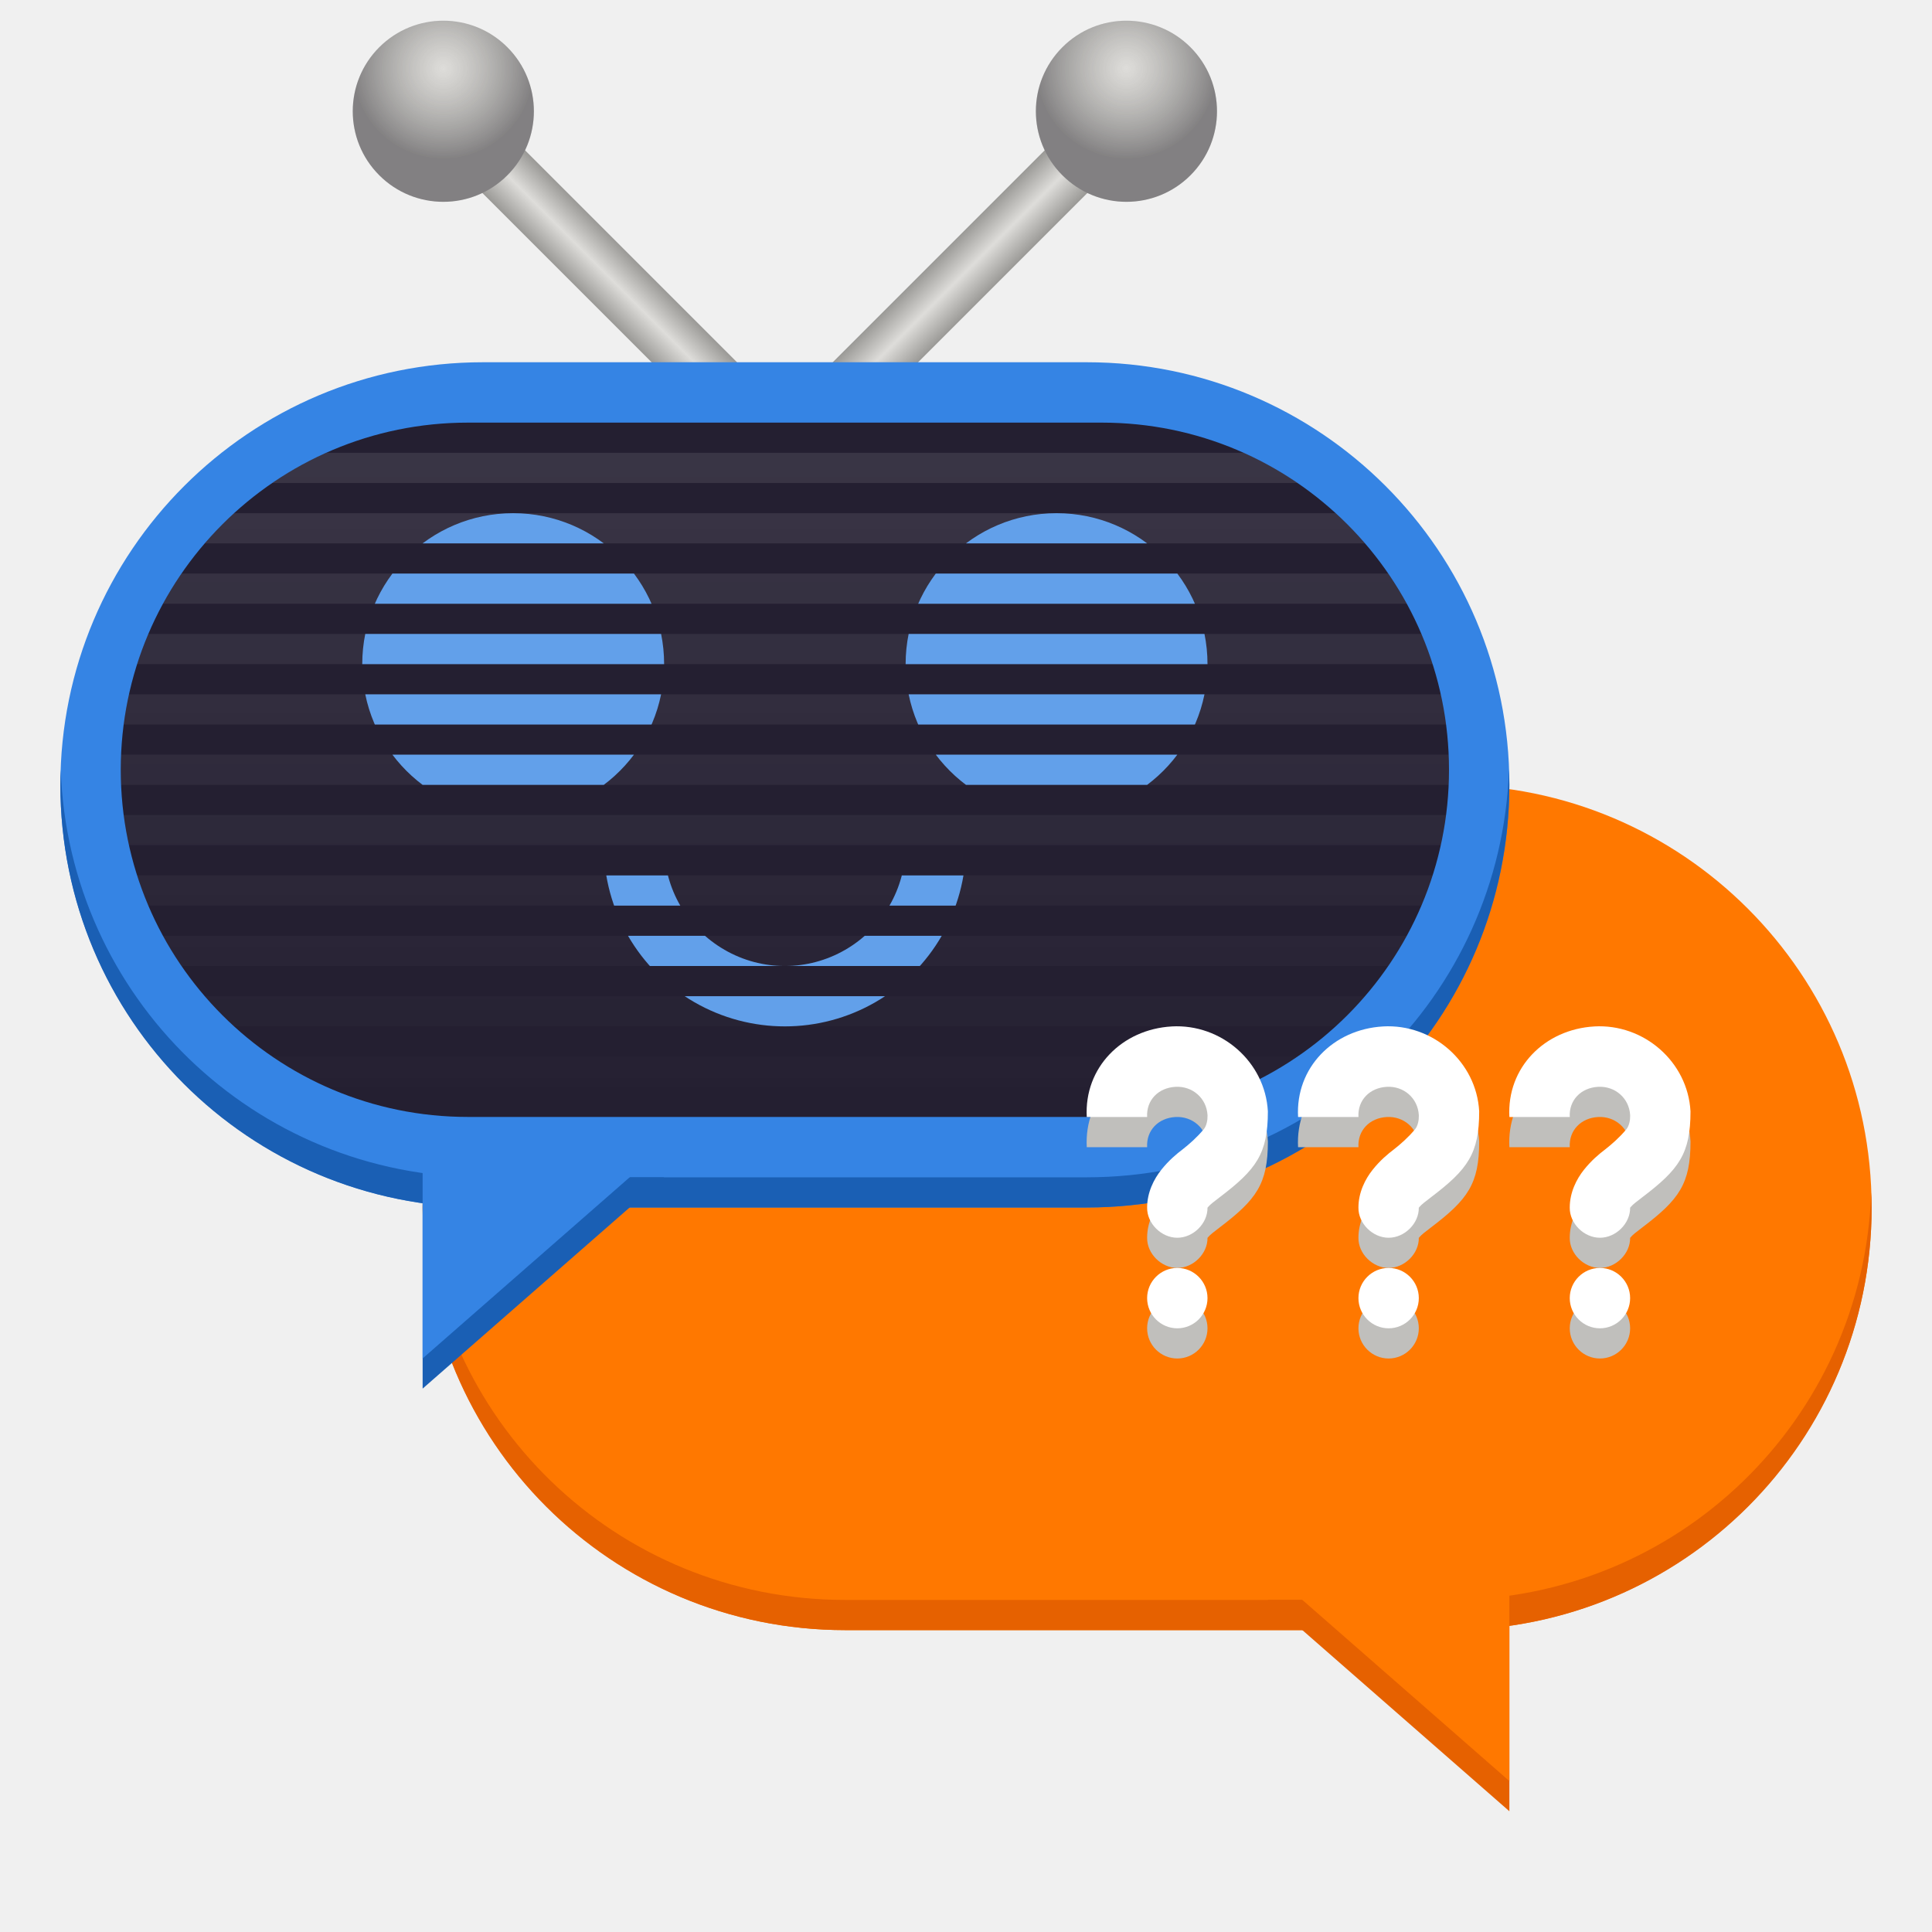
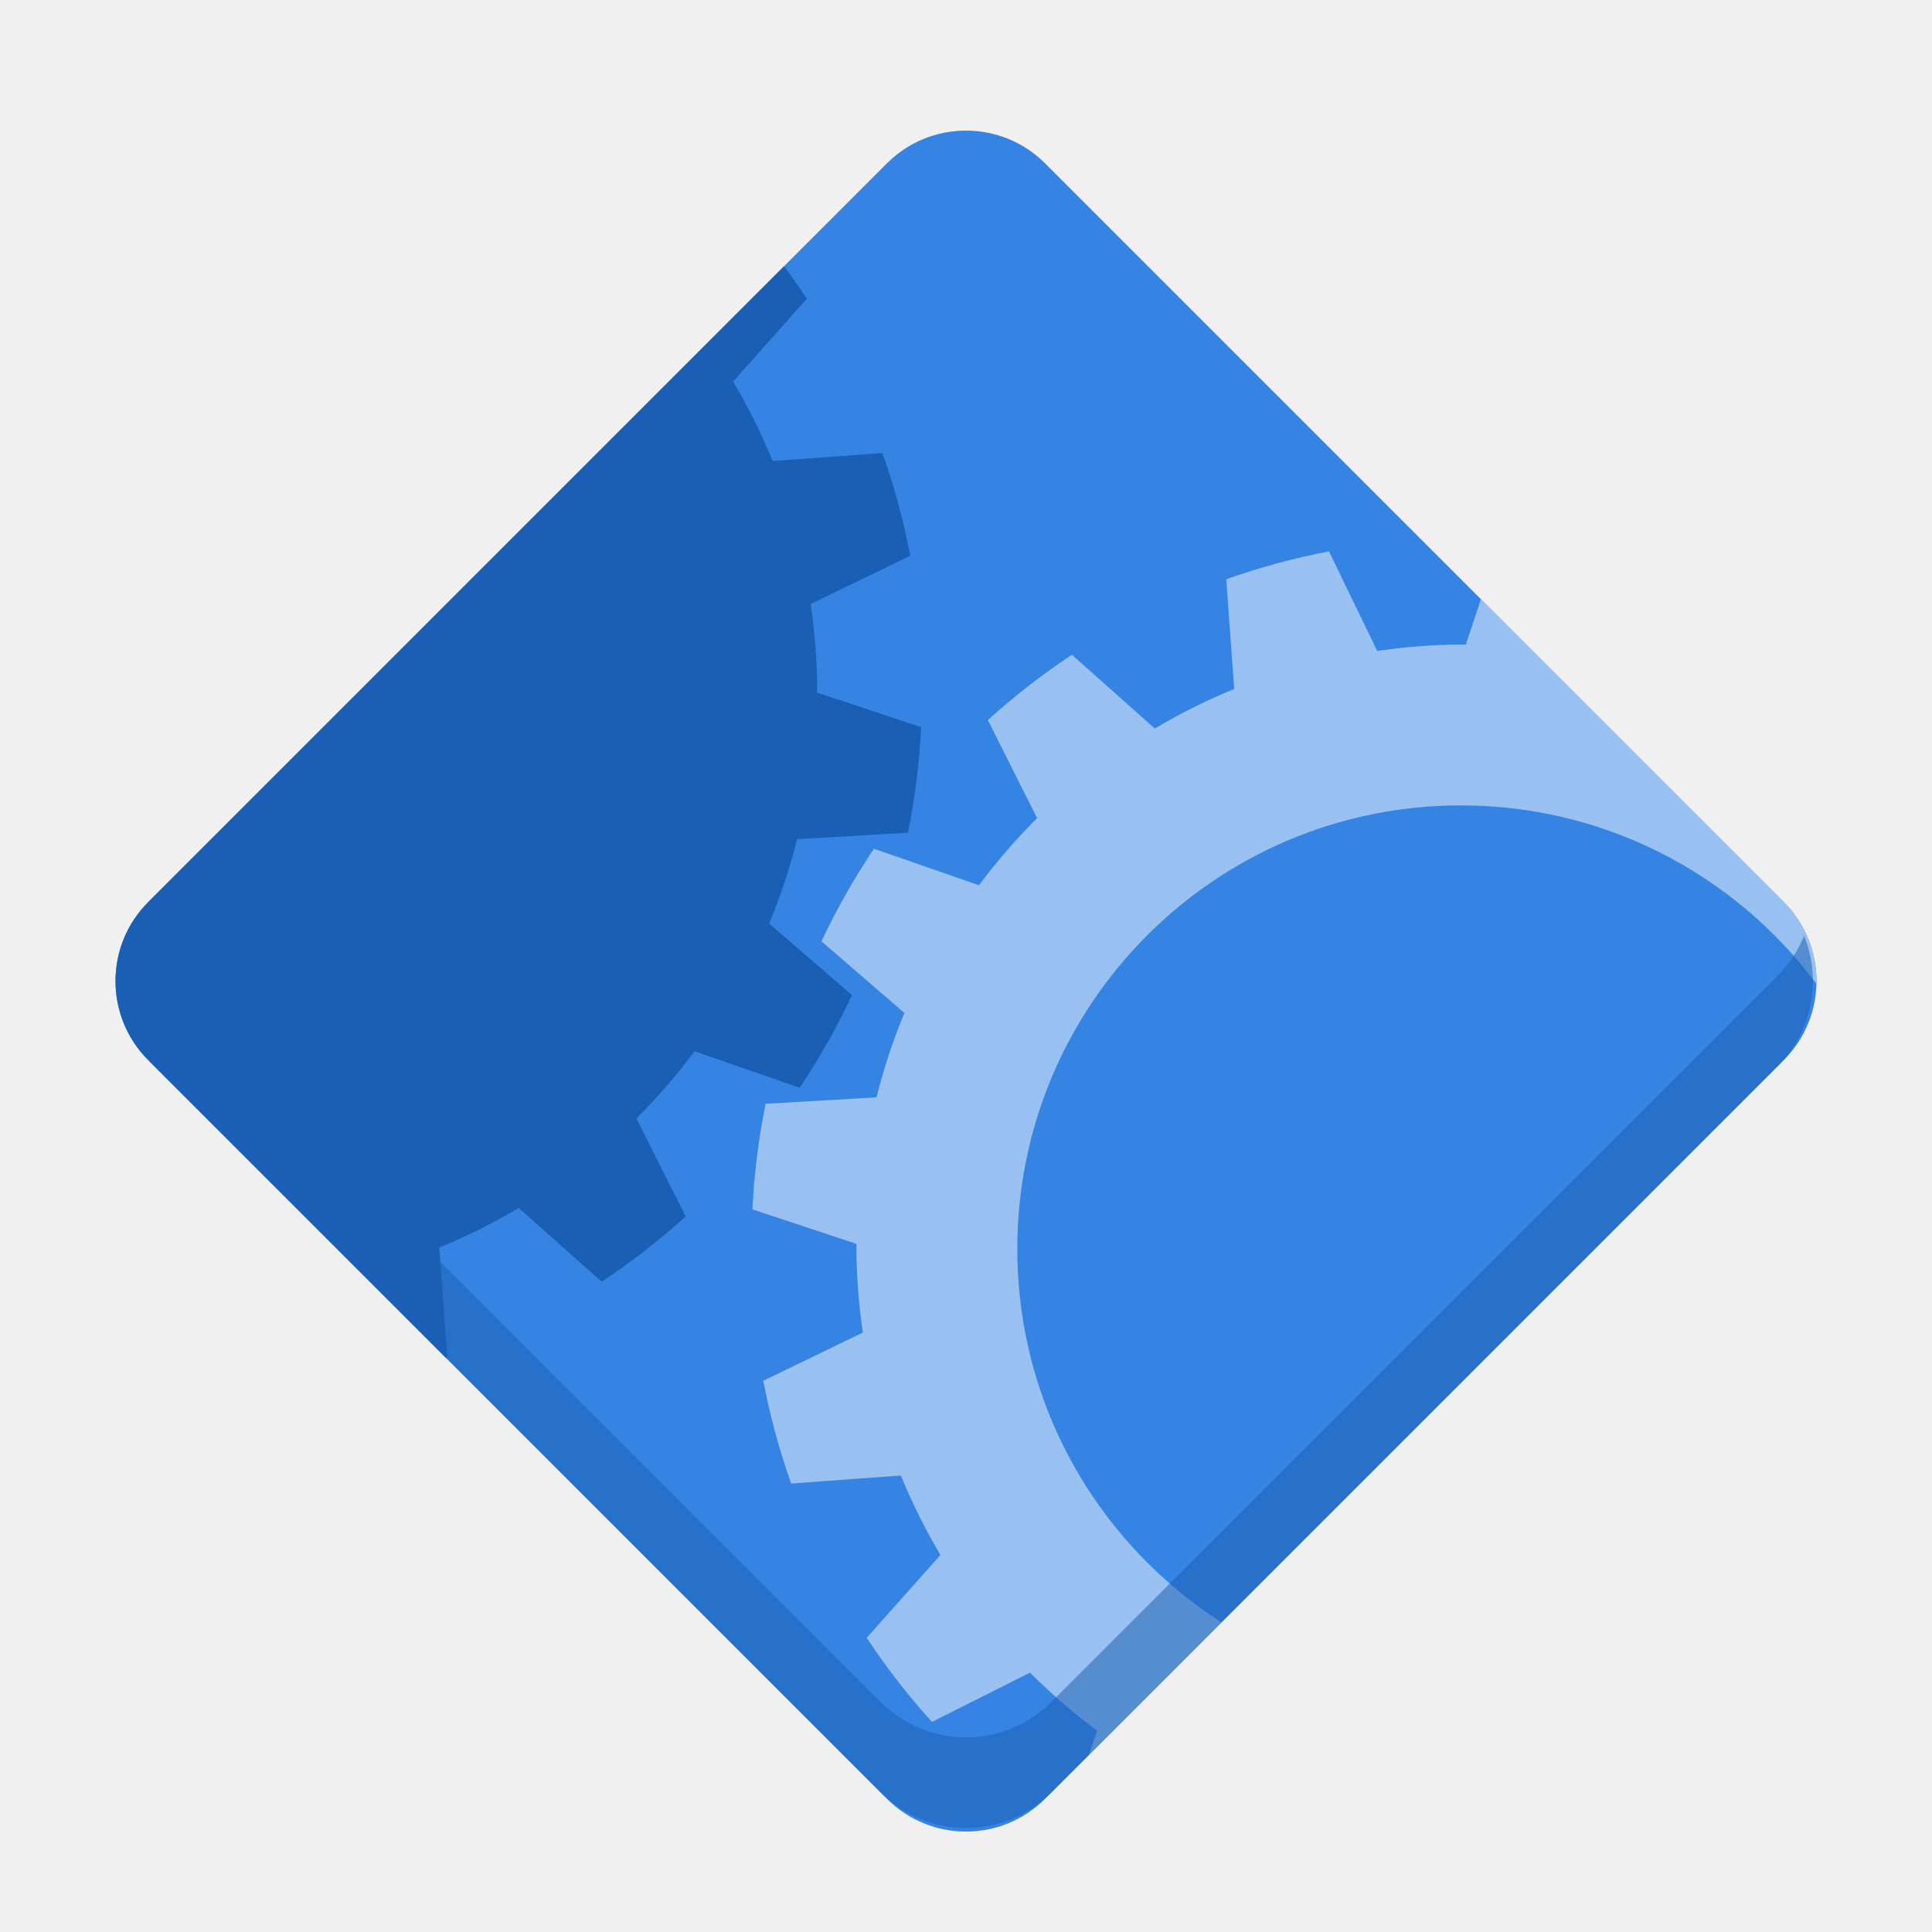
- <svg xmlns="http://www.w3.org/2000/svg" xmlns:xlink="http://www.w3.org/1999/xlink" height="128px" viewBox="0 0 128 128" width="128px">
-   <linearGradient id="a" gradientUnits="userSpaceOnUse">
-     <stop offset="0" stop-color="#9a9996" />
-     <stop offset="0.5" stop-color="#deddda" />
-     <stop offset="1" stop-color="#9a9996" />
-   </linearGradient>
-   <linearGradient id="b" gradientTransform="matrix(0.707107 -0.707107 0.707107 0.707107 -123.3625 -71.82338)" x1="50" x2="54" xlink:href="#a" y1="180" y2="180" />
-   <linearGradient id="c" gradientUnits="userSpaceOnUse">
-     <stop offset="0" stop-color="#deddda" />
-     <stop offset="1" stop-color="#9a9996" />
-   </linearGradient>
-   <radialGradient id="d" cx="54" cy="162" gradientTransform="matrix(0.707107 -0.707107 0.707107 0.707107 -123.3625 -71.82338)" r="6" xlink:href="#c" />
-   <linearGradient id="e" gradientUnits="userSpaceOnUse">
-     <stop offset="0" stop-color="#deddda" stop-opacity="0" />
-     <stop offset="1" stop-color="#241f31" stop-opacity="0.2" />
-   </linearGradient>
-   <radialGradient id="f" cx="54" cy="162" gradientTransform="matrix(0.707107 -0.707107 0.707107 0.707107 -123.3625 -71.82338)" r="6" xlink:href="#e" />
-   <linearGradient id="g" gradientTransform="matrix(-0.707107 -0.707107 -0.707107 0.707107 227.3625 -71.82337)" x1="50" x2="54" xlink:href="#a" y1="180" y2="180" />
-   <radialGradient id="h" cx="54" cy="162" gradientTransform="matrix(-0.707107 -0.707107 -0.707107 0.707107 227.3625 -71.82337)" r="6" xlink:href="#c" />
-   <radialGradient id="i" cx="54" cy="162" gradientTransform="matrix(-0.707107 -0.707107 -0.707107 0.707107 227.3625 -71.82337)" r="6" xlink:href="#e" />
-   <clipPath id="j">
-     <path d="m 8 30 h 88 v 42 h -88 z m 0 0" />
-   </clipPath>
-   <clipPath id="k">
-     <path d="m 31 28 h 42 c 12.703 0 23 10.297 23 23 s -10.297 23 -23 23 h -42 c -12.703 0 -23 -10.297 -23 -23 s 10.297 -23 23 -23 z m 0 0" />
-   </clipPath>
-   <linearGradient id="l" gradientUnits="userSpaceOnUse" x1="52" x2="52" y1="29" y2="74">
-     <stop offset="0" stop-color="#ffffff" stop-opacity="0.102" />
-     <stop offset="1" stop-color="#ffffff" stop-opacity="0" />
-   </linearGradient>
-   <clipPath id="m">
-     <path d="m 24 34 h 20 v 2 h -20 z m 0 4 h 20 v 2 h -20 z m 0 4 h 20 v 2 h -20 z m 0 4 h 20 v 2 h -20 z m 0 4 h 20 v 2 h -20 z m 0 0" />
-   </clipPath>
-   <clipPath id="n">
-     <path d="m 60 34 h 20 v 2 h -20 z m 0 4 h 20 v 2 h -20 z m 0 4 h 20 v 2 h -20 z m 0 4 h 20 v 2 h -20 z m 0 4 h 20 v 2 h -20 z m 0 0" />
-   </clipPath>
-   <clipPath id="o">
-     <path d="m 40 58 h 24 v 2 h -24 z m 0 4 h 24 v 2 h -24 z m 0 4 h 24 v 2 h -24 z m 0 0" />
-   </clipPath>
-   <path d="m 27.957 8.785 l 2.828 -2.828 l 22.629 22.629 l -2.828 2.828 z m 0 0" fill="url(#b)" />
-   <path d="m 33.613 3.129 c 2.344 2.344 2.344 6.145 0 8.484 c -2.34 2.344 -6.141 2.344 -8.484 0 c -2.344 -2.34 -2.344 -6.141 0 -8.484 c 2.344 -2.344 6.145 -2.344 8.484 0 z m 0 0" fill="url(#d)" />
-   <path d="m 33.613 3.129 c 2.344 2.344 2.344 6.145 0 8.484 c -2.34 2.344 -6.141 2.344 -8.484 0 c -2.344 -2.34 -2.344 -6.141 0 -8.484 c 2.344 -2.344 6.145 -2.344 8.484 0 z m 0 0" fill="url(#f)" />
-   <path d="m 76.043 8.785 l -2.828 -2.828 l -22.629 22.629 l 2.828 2.828 z m 0 0" fill="url(#g)" />
-   <path d="m 70.387 3.129 c -2.344 2.344 -2.344 6.145 0 8.484 c 2.34 2.344 6.141 2.344 8.484 0 c 2.344 -2.34 2.344 -6.141 0 -8.484 c -2.344 -2.344 -6.145 -2.344 -8.484 0 z m 0 0" fill="url(#h)" />
-   <path d="m 70.387 3.129 c -2.344 2.344 -2.344 6.145 0 8.484 c 2.34 2.344 6.141 2.344 8.484 0 c 2.344 -2.34 2.344 -6.141 0 -8.484 c -2.344 -2.344 -6.145 -2.344 -8.484 0 z m 0 0" fill="url(#i)" />
-   <path d="m 56 52 h 40 c 15.465 0 28 12.535 28 28 s -12.535 28 -28 28 h -40 c -15.465 0 -28 -12.535 -28 -28 s 12.535 -28 28 -28 z m 0 0" fill="#ff7800" />
-   <path d="m 100 106 v 14 l -16 -14 z m 0 0" fill="#e66100" fill-rule="evenodd" />
-   <path d="m 28.023 79 c -0.008 0.332 -0.023 0.664 -0.023 1 c 0 15.512 12.488 28 28 28 h 40 c 15.512 0 28 -12.488 28 -28 c 0 -0.336 -0.016 -0.668 -0.027 -1 c -0.523 15.043 -12.797 27 -27.973 27 h -40 c -15.176 0 -27.449 -11.957 -27.977 -27 z m 0 0" fill="#e66100" />
-   <path d="m 100 104 v 14 l -16 -14 z m 0 0" fill="#ff7800" fill-rule="evenodd" />
-   <path d="m 32 24 h 40 c 15.465 0 28 12.535 28 28 s -12.535 28 -28 28 h -40 c -15.465 0 -28 -12.535 -28 -28 s 12.535 -28 28 -28 z m 0 0" fill="#3584e4" />
-   <path d="m 31 28 h 42 c 12.703 0 23 10.297 23 23 s -10.297 23 -23 23 h -42 c -12.703 0 -23 -10.297 -23 -23 s 10.297 -23 23 -23 z m 0 0" fill="#241f31" />
-   <g clip-path="url(#j)">
-     <g clip-path="url(#k)">
-       <path d="m 6 70 h 92 v 2 h -92 z m 0 -4 h 92 v 2 h -92 z m 0 -4 h 92 v 2 h -92 z m 0 -4 h 92 v 2 h -92 z m 0 -4 h 92 v 2 h -92 z m 0 -4 h 92 v 2 h -92 z m 0 -4 h 92 v 2 h -92 z m 0 -4 h 92 v 2 h -92 z m 0 -4 h 92 v 2 h -92 z m 0 -4 h 92 v 2 h -92 z m 0 -4 h 92 v 2 h -92 z m 0 0" fill="url(#l)" />
+ <svg xmlns="http://www.w3.org/2000/svg" width="33.75mm" height="33.75mm" viewBox="0 0 33.75 33.75" version="1.1" id="svg974">
+   <defs id="defs968">
+     <clipPath clipPathUnits="userSpaceOnUse" id="clipPath18689">
+       <rect clip-path="none" transform="rotate(45)" ry="32" rx="32" y="123.999" x="486.037" height="362.943" width="362.943" id="rect18691" style="display:inline;opacity:1;vector-effect:none;fill:#4a86cf;fill-opacity:1;stroke:none;stroke-width:26.067;stroke-linecap:butt;stroke-linejoin:miter;stroke-miterlimit:4;stroke-dasharray:none;stroke-dashoffset:0;stroke-opacity:1;marker:none;marker-start:none;marker-mid:none;marker-end:none;paint-order:normal;enable-background:new" />
+     </clipPath>
+     <clipPath clipPathUnits="userSpaceOnUse" id="clipPath18689-3">
+       <rect clip-path="none" transform="rotate(45)" ry="32" rx="32" y="123.999" x="486.037" height="362.943" width="362.943" id="rect18691-6" style="display:inline;opacity:1;vector-effect:none;fill:#4a86cf;fill-opacity:1;stroke:none;stroke-width:26.067;stroke-linecap:butt;stroke-linejoin:miter;stroke-miterlimit:4;stroke-dasharray:none;stroke-dashoffset:0;stroke-opacity:1;marker:none;marker-start:none;marker-mid:none;marker-end:none;paint-order:normal;enable-background:new" />
+     </clipPath>
+   </defs>
+   <g id="layer1" transform="translate(-61.81982,-103.944)">
+     <g transform="matrix(0.2636723,0,0,0.2636723,61.81982,-529.397)" style="display:inline;stroke-width:0.25;enable-background:new" id="g1836">
+       <g transform="matrix(0.25,0,0,0.25,0,2295)" id="g18818" style="stroke-width:0.25">
+         <g style="stroke-width:0.27" transform="matrix(0.9260519,0,0,0.9260519,18.93073,50.87633)" id="g18590">
+           <g style="stroke-width:0.27" id="g18681" clip-path="url(#clipPath18689-3)">
+             <rect style="opacity:1;vector-effect:none;fill:#3584e4;fill-opacity:1;stroke:none;stroke-width:8.221;stroke-linecap:butt;stroke-linejoin:miter;stroke-miterlimit:4;stroke-dasharray:none;stroke-dashoffset:0;stroke-opacity:1;marker:none;marker-start:none;marker-mid:none;marker-end:none;paint-order:normal" id="rect18571" width="424" height="424" x="458.337" y="90.642" rx="10.092" ry="10.092" transform="matrix(0.6052817,0.6052817,-0.6052817,0.6052817,33.44063,99.07363)" clip-path="none" />
+             <circle style="opacity:1;vector-effect:none;fill:#f66151;fill-opacity:1;stroke:none;stroke-width:7.037;stroke-linecap:butt;stroke-linejoin:miter;stroke-miterlimit:4;stroke-dasharray:none;stroke-dashoffset:0;stroke-opacity:1;marker:none;marker-start:none;marker-mid:none;marker-end:none;paint-order:normal" id="path18706" cx="0" cy="0" r="0" transform="translate(0,-212)" />
+             <circle style="opacity:1;vector-effect:none;fill:#f66151;fill-opacity:1;stroke:none;stroke-width:7.037;stroke-linecap:butt;stroke-linejoin:miter;stroke-miterlimit:4;stroke-dasharray:none;stroke-dashoffset:0;stroke-opacity:1;marker:none;marker-start:none;marker-mid:none;marker-end:none;paint-order:normal" id="path18708" cx="0" cy="0" r="0" transform="translate(0,-212)" />
+             <path style="display:inline;opacity:1;vector-effect:none;fill:#98c1f1;fill-opacity:1;stroke:none;stroke-width:7.037;stroke-linecap:butt;stroke-linejoin:miter;stroke-miterlimit:4;stroke-dasharray:none;stroke-dashoffset:0;stroke-opacity:1;marker:none;marker-start:none;marker-mid:none;marker-end:none;paint-order:normal;enable-background:new" d="m 408.92,561.918 -9.886,29.829 a 172.971,172.971 0 0 0 -1.427,-0.071 172.971,172.971 0 0 0 -23.929,1.852 l -13.801,-28.501 a 203.293,203.293 0 0 0 -29.401,7.972 l 2.286,31.405 a 172.971,172.971 0 0 0 -22.732,11.319 l -23.718,-21.103 a 203.293,203.293 0 0 0 -24.059,18.674 l 14.099,28.073 a 172.971,172.971 0 0 0 -16.636,19.211 l -30.058,-10.448 a 203.293,203.293 0 0 0 -15.017,26.488 l 23.73,20.507 a 172.971,172.971 0 0 0 -7.985,24.143 l -31.73,1.849 a 203.293,203.293 0 0 0 -3.778,30.217 l 29.829,9.886 a 172.971,172.971 0 0 0 -0.071,1.427 172.971,172.971 0 0 0 1.852,23.929 l -28.501,13.801 a 203.293,203.293 0 0 0 7.972,29.401 l 31.405,-2.286 a 172.971,172.971 0 0 0 11.319,22.732 l -21.103,23.718 a 203.293,203.293 0 0 0 18.674,24.059 l 28.073,-14.099 a 172.971,172.971 0 0 0 19.211,16.636 l -10.448,30.058 a 203.293,203.293 0 0 0 26.488,15.017 l 20.507,-23.73 a 172.971,172.971 0 0 0 24.143,7.985 l 1.849,31.73 a 203.293,203.293 0 0 0 30.217,3.778 l 9.886,-29.829 a 172.971,172.971 0 0 0 1.427,0.071 172.971,172.971 0 0 0 23.929,-1.852 l 13.801,28.501 a 203.293,203.293 0 0 0 29.401,-7.972 l -2.286,-31.405 a 172.971,172.971 0 0 0 22.732,-11.319 l 23.718,21.103 A 203.293,203.293 0 0 0 532.96,916 l -14.099,-28.073 a 172.971,172.971 0 0 0 16.636,-19.211 l 30.058,10.448 a 203.293,203.293 0 0 0 15.017,-26.488 l -23.73,-20.507 a 172.971,172.971 0 0 0 7.985,-24.143 l 31.73,-1.849 a 203.293,203.293 0 0 0 3.778,-30.217 l -29.829,-9.886 a 172.971,172.971 0 0 0 0.071,-1.427 172.971,172.971 0 0 0 -1.852,-23.929 l 28.501,-13.801 a 203.293,203.293 0 0 0 -7.972,-29.401 l -31.405,2.286 a 172.971,172.971 0 0 0 -11.319,-22.732 l 21.103,-23.718 a 203.293,203.293 0 0 0 -18.674,-24.059 l -28.073,14.099 a 172.971,172.971 0 0 0 -19.211,-16.636 l 10.448,-30.058 A 203.293,203.293 0 0 0 485.636,581.681 l -20.507,23.73 a 172.971,172.971 0 0 0 -24.143,-7.985 l -1.849,-31.73 a 203.293,203.293 0 0 0 -30.217,-3.778 z M 397.607,637.722 A 126.926,126.926 0 0 1 524.532,764.647 126.926,126.926 0 0 1 397.607,891.572 126.926,126.926 0 0 1 270.682,764.647 126.926,126.926 0 0 1 397.607,637.722 Z" id="path18717-4" />
+             <path id="path18758" d="m 51.748,401.284 -9.886,29.829 c -0.476,-0.026 -0.951,-0.05 -1.427,-0.071 -8.01,0.062 -16.005,0.681 -23.929,1.852 L 2.706,404.392 c -9.986,1.918 -19.814,4.583 -29.401,7.972 l 2.286,31.405 c -7.844,3.211 -15.442,6.994 -22.732,11.319 l -23.718,-21.103 c -8.475,5.614 -16.518,11.857 -24.059,18.674 l 14.099,28.073 c -6.009,5.987 -11.569,12.408 -16.636,19.211 l -30.058,-10.448 c -5.661,8.442 -10.68,17.296 -15.017,26.488 l 23.73,20.507 c -3.25,7.841 -5.919,15.91 -7.985,24.143 l -31.73,1.849 c -2.013,9.964 -3.276,20.064 -3.778,30.217 l 29.829,9.886 c -0.026,0.476 -0.05,0.951 -0.071,1.427 0.062,8.01 0.681,16.005 1.852,23.929 l -28.501,13.801 c 1.918,9.986 4.583,19.814 7.972,29.401 l 31.405,-2.286 c 3.211,7.844 6.994,15.442 11.319,22.732 l -21.103,23.718 c 5.614,8.475 11.857,16.518 18.674,24.059 l 28.073,-14.099 c 5.987,6.009 12.408,11.569 19.211,16.636 l -10.448,30.058 c 8.442,5.661 17.296,10.68 26.488,15.017 l 20.507,-23.73 c 7.841,3.25 15.91,5.919 24.143,7.985 l 1.849,31.73 c 9.964,2.013 20.064,3.276 30.217,3.778 l 9.886,-29.829 c 0.476,0.026 0.951,0.05 1.427,0.071 8.01,-0.062 16.005,-0.681 23.929,-1.852 l 13.801,28.501 c 9.986,-1.918 19.814,-4.583 29.401,-7.972 l -2.286,-31.405 c 7.844,-3.211 15.442,-6.994 22.732,-11.319 l 23.718,21.103 c 8.475,-5.614 16.518,-11.857 24.059,-18.674 l -14.099,-28.073 c 6.009,-5.987 11.569,-12.408 16.636,-19.211 l 30.058,10.448 c 5.661,-8.442 10.68,-17.296 15.017,-26.488 l -23.73,-20.507 c 3.25,-7.841 5.919,-15.91 7.985,-24.143 l 31.73,-1.849 c 2.013,-9.964 3.276,-20.064 3.778,-30.217 l -29.829,-9.886 c 0.026,-0.476 0.05,-0.951 0.071,-1.427 -0.062,-8.01 -0.681,-16.005 -1.852,-23.929 l 28.501,-13.801 c -1.918,-9.986 -4.583,-19.814 -7.972,-29.401 l -31.405,2.286 c -3.211,-7.844 -6.994,-15.442 -11.319,-22.732 l 21.103,-23.718 c -5.614,-8.475 -11.857,-16.518 -18.674,-24.059 l -28.073,14.099 c -5.987,-6.009 -12.408,-11.569 -19.211,-16.636 l 10.448,-30.058 c -8.442,-5.661 -17.296,-10.68 -26.488,-15.017 l -20.507,23.73 c -7.841,-3.25 -15.91,-5.919 -24.143,-7.985 l -1.849,-31.73 c -9.964,-2.013 -20.064,-3.276 -30.217,-3.778 z" style="display:inline;opacity:1;vector-effect:none;fill:#1a5fb4;fill-opacity:1;stroke:none;stroke-width:7.037;stroke-linecap:butt;stroke-linejoin:miter;stroke-miterlimit:4;stroke-dasharray:none;stroke-dashoffset:0;stroke-opacity:1;marker:none;marker-start:none;marker-mid:none;marker-end:none;paint-order:normal;enable-background:new" />
+           </g>
+         </g>
+         <path style="display:inline;opacity:0.534;vector-effect:none;fill:#1a5fb4;fill-opacity:1;stroke:none;stroke-width:1.629;stroke-linecap:butt;stroke-linejoin:miter;stroke-miterlimit:4;stroke-dasharray:none;stroke-dashoffset:0;stroke-opacity:1;marker:none;marker-start:none;marker-mid:none;marker-end:none;paint-order:normal;enable-background:new" clip-path="none" d="m 8.477,2676 c -1.171,2.887 -0.583,6.308 1.766,8.656 l 48.102,48.102 c 3.134,3.134 8.179,3.134 11.312,0 l 48.102,-48.102 c 2.348,-2.348 2.937,-5.77 1.766,-8.656 -0.392,0.966 -0.98,1.871 -1.766,2.656 l -48.102,48.102 c -3.134,3.134 -8.179,3.134 -11.312,0 L 10.242,2678.656 C 9.457,2677.871 8.868,2676.965 8.477,2676 Z" transform="matrix(4,0,0,4,0,-10028)" id="rect18571-6" />
+       </g>
+       <rect y="2402" x="-1.5000001e-06" height="128" width="128" id="rect9125-7-2" style="display:inline;opacity:1;vector-effect:none;fill:none;fill-opacity:1;stroke:none;stroke-width:1.25;stroke-linecap:butt;stroke-linejoin:miter;stroke-miterlimit:4;stroke-dasharray:none;stroke-dashoffset:0;stroke-opacity:1;marker:none;marker-start:none;marker-mid:none;marker-end:none;paint-order:normal;enable-background:new" />
    </g>
  </g>
-   <path d="m 4.023 51 c -0.008 0.332 -0.023 0.664 -0.023 1 c 0 15.512 12.488 28 28 28 h 40 c 15.512 0 28 -12.488 28 -28 c 0 -0.336 -0.016 -0.668 -0.027 -1 c -0.523 15.043 -12.797 27 -27.973 27 h -40 c -15.176 0 -27.449 -11.957 -27.977 -27 z m 0 0" fill="#1a5fb4" />
-   <path d="m 28 78 v 14 l 16 -14 z m 0 0" fill="#1a5fb4" fill-rule="evenodd" />
-   <path d="m 28 76 v 14 l 16 -14 z m 0 0" fill="#3584e4" fill-rule="evenodd" />
-   <g clip-path="url(#m)">
-     <path d="m 44 44 c 0 5.523 -4.477 10 -10 10 s -10 -4.477 -10 -10 s 4.477 -10 10 -10 s 10 4.477 10 10 z m 0 0" fill="#62a0ea" />
-   </g>
-   <g clip-path="url(#n)">
-     <path d="m 80 44 c 0 5.523 -4.477 10 -10 10 s -10 -4.477 -10 -10 s 4.477 -10 10 -10 s 10 4.477 10 10 z m 0 0" fill="#62a0ea" />
-   </g>
-   <g clip-path="url(#o)">
-     <path d="m 40 56 c 0 4.285 2.289 8.25 6 10.395 c 3.711 2.141 8.289 2.141 12 0 c 3.711 -2.145 6 -6.109 6 -10.395 h -4 c 0 2.863 -1.523 5.496 -4 6.926 c -2.477 1.434 -5.523 1.434 -8 0 c -2.477 -1.43 -4 -4.062 -4 -6.926 z m 0 0" fill="#62a0ea" />
-   </g>
-   <g fill="#c0bfbc">
-     <path d="m 105.625 70.004 c 3.289 -0.188 6.195 2.344 6.375 5.625 c 0 2.805 -0.758 3.844 -3.188 5.688 c -0.383 0.289 -0.648 0.5 -0.75 0.625 s -0.062 0.062 -0.062 0.062 c 0.016 1.055 -0.945 2 -2 2 s -2.016 -0.945 -2 -2 c 0 -1.008 0.453 -1.891 0.938 -2.5 c 0.492 -0.617 0.984 -1.031 1.438 -1.375 c 0.406 -0.32 0.922 -0.766 1.375 -1.312 c 0.188 -0.227 0.258 -0.617 0.25 -0.875 v -0.062 c -0.062 -1.125 -1 -1.938 -2.125 -1.875 s -1.938 0.875 -1.875 2 h -4 c -0.18 -3.281 2.344 -5.812 5.625 -6 z m 0.375 16 c 1.102 0 2 0.898 2 2 c 0 1.102 -0.898 2 -2 2 s -2 -0.898 -2 -2 c 0 -1.102 0.898 -2 2 -2 z m 0 0" />
-     <path d="m 91.625 70.004 c 3.289 -0.188 6.195 2.344 6.375 5.625 c 0 2.805 -0.758 3.844 -3.188 5.688 c -0.383 0.289 -0.648 0.5 -0.75 0.625 s -0.062 0.062 -0.062 0.062 c 0.016 1.055 -0.945 2 -2 2 s -2.016 -0.945 -2 -2 c 0 -1.008 0.453 -1.891 0.938 -2.5 c 0.492 -0.617 0.984 -1.031 1.438 -1.375 c 0.406 -0.32 0.922 -0.766 1.375 -1.312 c 0.188 -0.227 0.258 -0.617 0.25 -0.875 v -0.062 c -0.062 -1.125 -1 -1.938 -2.125 -1.875 s -1.938 0.875 -1.875 2 h -4 c -0.18 -3.281 2.344 -5.812 5.625 -6 z m 0.375 16 c 1.102 0 2 0.898 2 2 c 0 1.102 -0.898 2 -2 2 s -2 -0.898 -2 -2 c 0 -1.102 0.898 -2 2 -2 z m 0 0" />
-     <path d="m 77.625 70.004 c 3.289 -0.188 6.195 2.344 6.375 5.625 c 0 2.805 -0.758 3.844 -3.188 5.688 c -0.383 0.289 -0.648 0.5 -0.75 0.625 s -0.062 0.062 -0.062 0.062 c 0.016 1.055 -0.945 2 -2 2 s -2.016 -0.945 -2 -2 c 0 -1.008 0.453 -1.891 0.938 -2.5 c 0.492 -0.617 0.984 -1.031 1.438 -1.375 c 0.406 -0.32 0.922 -0.766 1.375 -1.312 c 0.188 -0.227 0.258 -0.617 0.25 -0.875 v -0.062 c -0.062 -1.125 -1 -1.938 -2.125 -1.875 s -1.938 0.875 -1.875 2 h -4 c -0.18 -3.281 2.344 -5.812 5.625 -6 z m 0.375 16 c 1.102 0 2 0.898 2 2 c 0 1.102 -0.898 2 -2 2 s -2 -0.898 -2 -2 c 0 -1.102 0.898 -2 2 -2 z m 0 0" />
-   </g>
-   <path d="m 105.625 68.004 c 3.289 -0.188 6.195 2.344 6.375 5.625 c 0 2.805 -0.758 3.844 -3.188 5.688 c -0.383 0.289 -0.648 0.5 -0.75 0.625 s -0.062 0.062 -0.062 0.062 c 0.016 1.055 -0.945 2 -2 2 s -2.016 -0.945 -2 -2 c 0 -1.008 0.453 -1.891 0.938 -2.5 c 0.492 -0.617 0.984 -1.031 1.438 -1.375 c 0.406 -0.32 0.922 -0.766 1.375 -1.312 c 0.188 -0.227 0.258 -0.617 0.25 -0.875 v -0.062 c -0.062 -1.125 -1 -1.938 -2.125 -1.875 s -1.938 0.875 -1.875 2 h -4 c -0.18 -3.281 2.344 -5.812 5.625 -6 z m 0.375 16 c 1.102 0 2 0.898 2 2 c 0 1.102 -0.898 2 -2 2 s -2 -0.898 -2 -2 c 0 -1.102 0.898 -2 2 -2 z m 0 0" fill="#ffffff" />
-   <path d="m 91.625 68.004 c 3.289 -0.188 6.195 2.344 6.375 5.625 c 0 2.805 -0.758 3.844 -3.188 5.688 c -0.383 0.289 -0.648 0.5 -0.75 0.625 s -0.062 0.062 -0.062 0.062 c 0.016 1.055 -0.945 2 -2 2 s -2.016 -0.945 -2 -2 c 0 -1.008 0.453 -1.891 0.938 -2.5 c 0.492 -0.617 0.984 -1.031 1.438 -1.375 c 0.406 -0.32 0.922 -0.766 1.375 -1.312 c 0.188 -0.227 0.258 -0.617 0.25 -0.875 v -0.062 c -0.062 -1.125 -1 -1.938 -2.125 -1.875 s -1.938 0.875 -1.875 2 h -4 c -0.18 -3.281 2.344 -5.812 5.625 -6 z m 0.375 16 c 1.102 0 2 0.898 2 2 c 0 1.102 -0.898 2 -2 2 s -2 -0.898 -2 -2 c 0 -1.102 0.898 -2 2 -2 z m 0 0" fill="#ffffff" />
-   <path d="m 77.625 68.004 c 3.289 -0.188 6.195 2.344 6.375 5.625 c 0 2.805 -0.758 3.844 -3.188 5.688 c -0.383 0.289 -0.648 0.5 -0.75 0.625 s -0.062 0.062 -0.062 0.062 c 0.016 1.055 -0.945 2 -2 2 s -2.016 -0.945 -2 -2 c 0 -1.008 0.453 -1.891 0.938 -2.5 c 0.492 -0.617 0.984 -1.031 1.438 -1.375 c 0.406 -0.32 0.922 -0.766 1.375 -1.312 c 0.188 -0.227 0.258 -0.617 0.25 -0.875 v -0.062 c -0.062 -1.125 -1 -1.938 -2.125 -1.875 s -1.938 0.875 -1.875 2 h -4 c -0.18 -3.281 2.344 -5.812 5.625 -6 z m 0.375 16 c 1.102 0 2 0.898 2 2 c 0 1.102 -0.898 2 -2 2 s -2 -0.898 -2 -2 c 0 -1.102 0.898 -2 2 -2 z m 0 0" fill="#ffffff" />
</svg>
